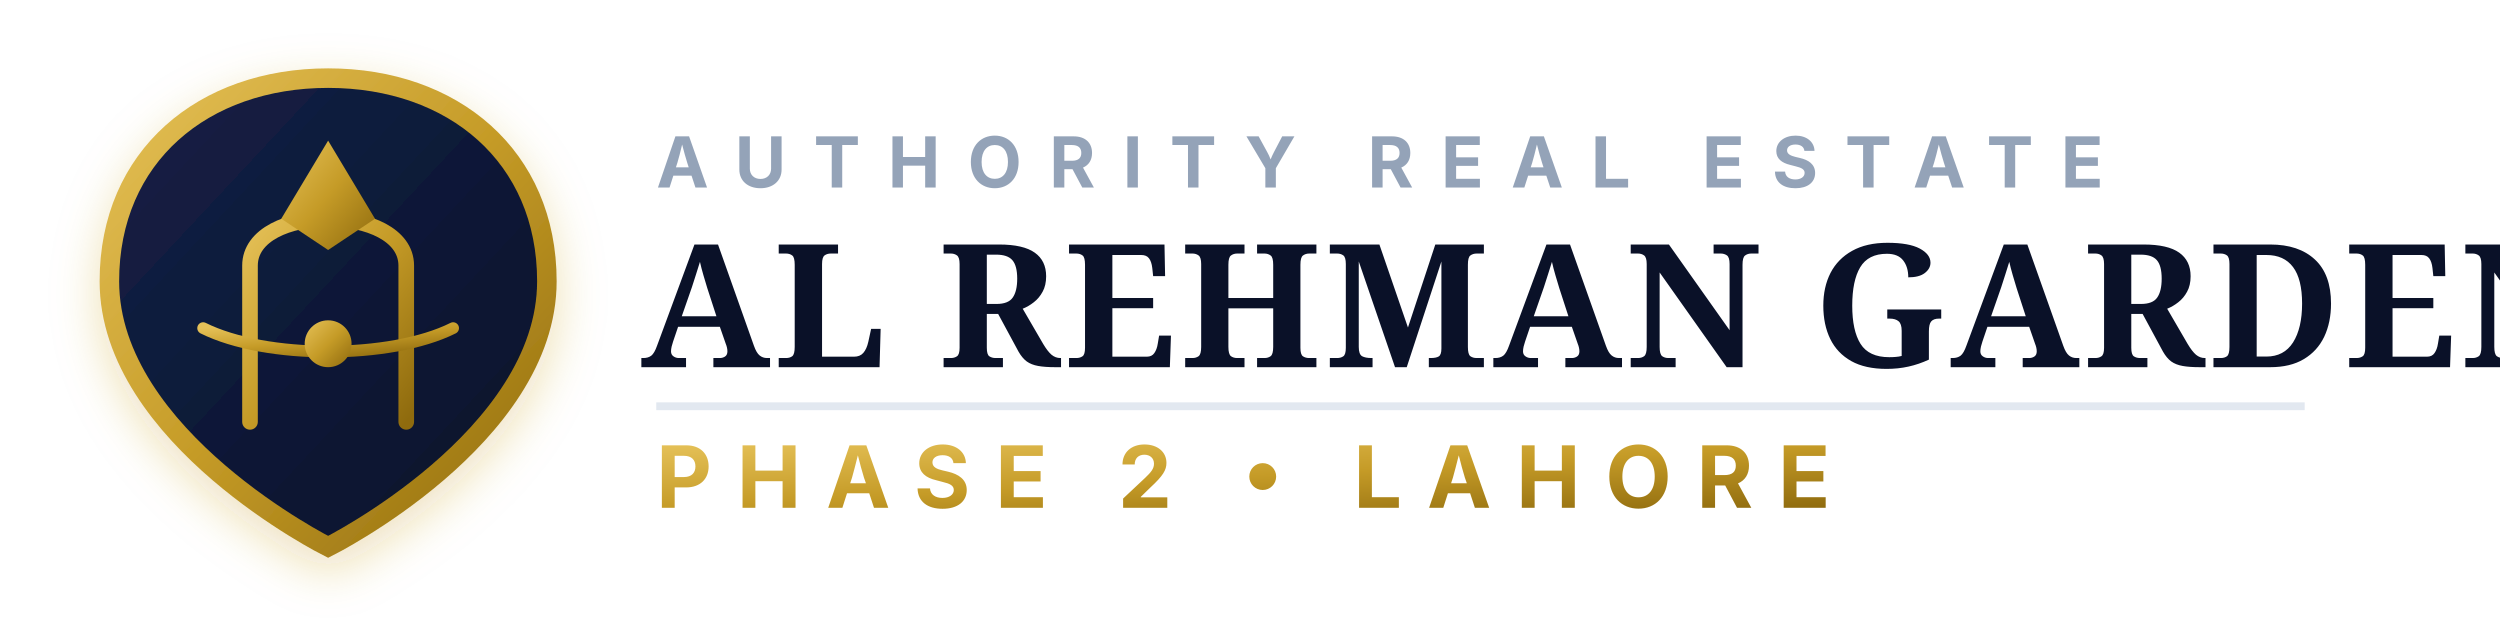
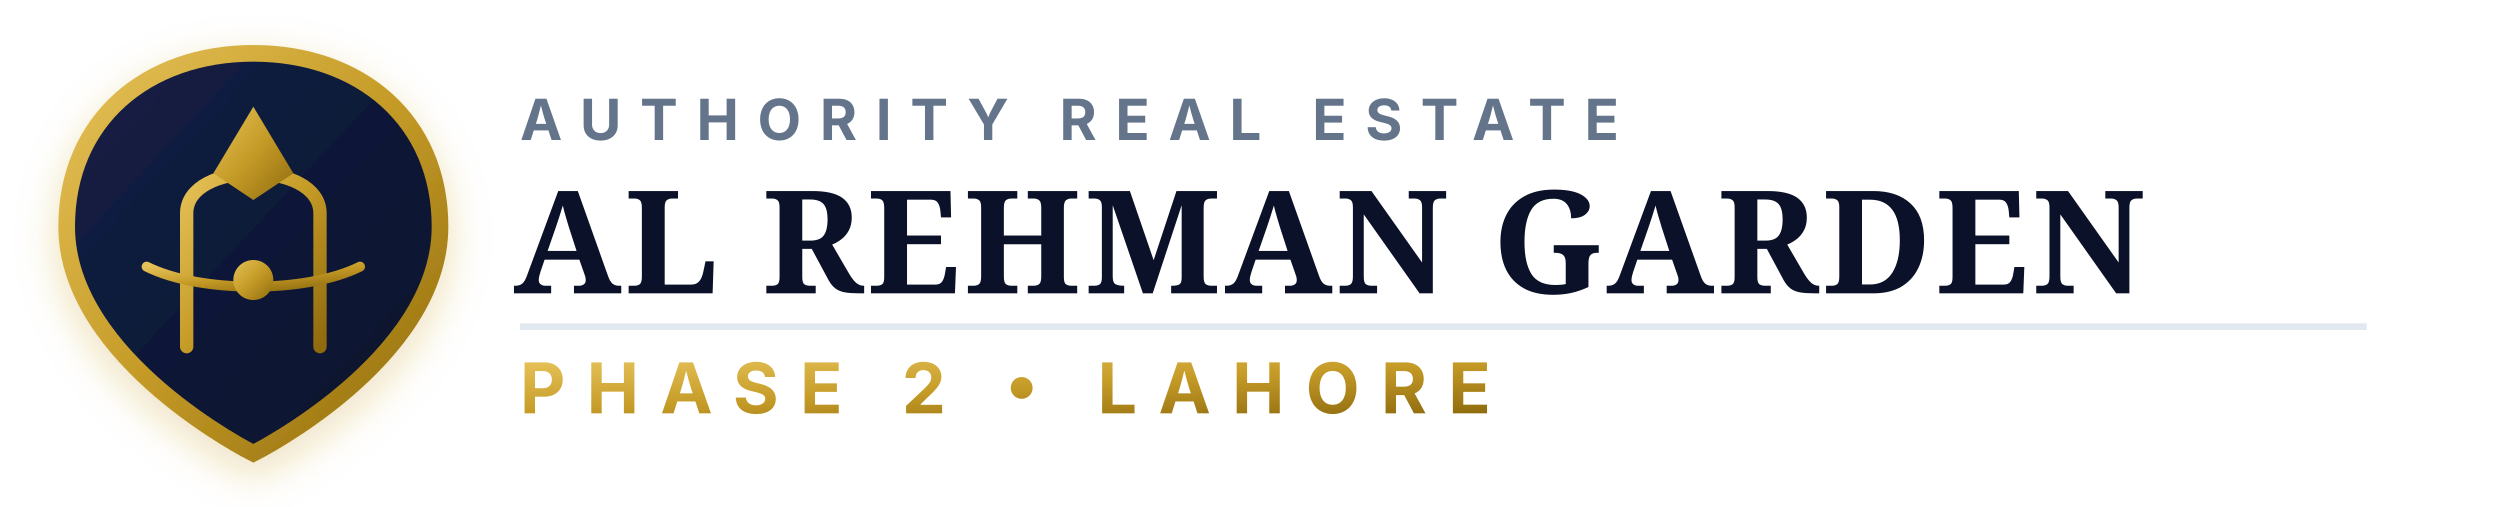
- <svg xmlns="http://www.w3.org/2000/svg" viewBox="0 0 320 80" fill="none">
+ <svg xmlns="http://www.w3.org/2000/svg" viewBox="0 0 375 76" fill="none">
  <defs>
    <linearGradient id="goldGrad" x1="0%" y1="0%" x2="100%" y2="100%">
      <stop offset="0%" stop-color="#E5C158" />
      <stop offset="50%" stop-color="#C59B27" />
      <stop offset="100%" stop-color="#8F6B0E" />
    </linearGradient>
    <linearGradient id="shieldGrad" x1="0%" y1="0%" x2="100%" y2="100%">
      <stop offset="0%" stop-color="#142147" />
      <stop offset="100%" stop-color="#0A1128" />
    </linearGradient>
    <filter id="goldGlow" x="-20%" y="-20%" width="140%" height="140%">
      <feDropShadow dx="0" dy="2" stdDeviation="3" flood-color="#C59B27" flood-opacity="0.3" />
    </filter>
  </defs>
-   <g transform="translate(10, 8)">
+   <g transform="translate(6, 6)">
    <path d="M32 2 C48 2 60 12 60 28 C60 48 32 62 32 62 C32 62 4 48 4 28 C4 12 16 2 32 2 Z" fill="url(#shieldGrad)" stroke="url(#goldGrad)" stroke-width="2.5" filter="url(#goldGlow)" />
    <path d="M22 46 L22 26 C22 18 42 18 42 26 L42 46" stroke="url(#goldGrad)" stroke-width="2" stroke-linecap="round" fill="none" />
    <path d="M32 10 L38 20 L32 24 L26 20 Z" fill="url(#goldGrad)" />
    <path d="M16 34 C24 38 40 38 48 34" stroke="url(#goldGrad)" stroke-width="1.5" stroke-linecap="round" fill="none" />
    <circle cx="32" cy="36" r="3" fill="url(#goldGrad)" />
  </g>
-   <text x="84" y="24" font-family="'Plus Jakarta Sans', system-ui, -apple-system, sans-serif" font-size="9" font-weight="700" fill="#94A3B8" letter-spacing="3.5">AUTHORITY REAL ESTATE</text>
-   <text x="82" y="47" font-family="'Playfair Display', Georgia, serif" font-size="22" font-weight="800" fill="#0A1128" letter-spacing="0.5">AL REHMAN GARDEN</text>
-   <text x="84" y="65" font-family="'Plus Jakarta Sans', system-ui, -apple-system, sans-serif" font-size="11" font-weight="700" fill="url(#goldGrad)" letter-spacing="3.2">PHASE 2 • LAHORE</text>
-   <line x1="84" y1="52" x2="295" y2="52" stroke="#E2E8F0" stroke-width="1" />
+   <text x="78" y="21" font-family="'Plus Jakarta Sans', system-ui, -apple-system, sans-serif" font-size="8.5" font-weight="700" fill="#64748B" letter-spacing="2.8">AUTHORITY REAL ESTATE</text>
+   <text x="77" y="44" font-family="'Playfair Display', Georgia, serif" font-size="21.5" font-weight="800" fill="#0A1128" letter-spacing="0.5">AL REHMAN GARDEN</text>
+   <text x="78" y="62" font-family="'Plus Jakarta Sans', system-ui, -apple-system, sans-serif" font-size="10.5" font-weight="700" fill="url(#goldGrad)" letter-spacing="3.2">PHASE 2 • LAHORE</text>
+   <line x1="78" y1="49" x2="355" y2="49" stroke="#E2E8F0" stroke-width="1" />
</svg>
